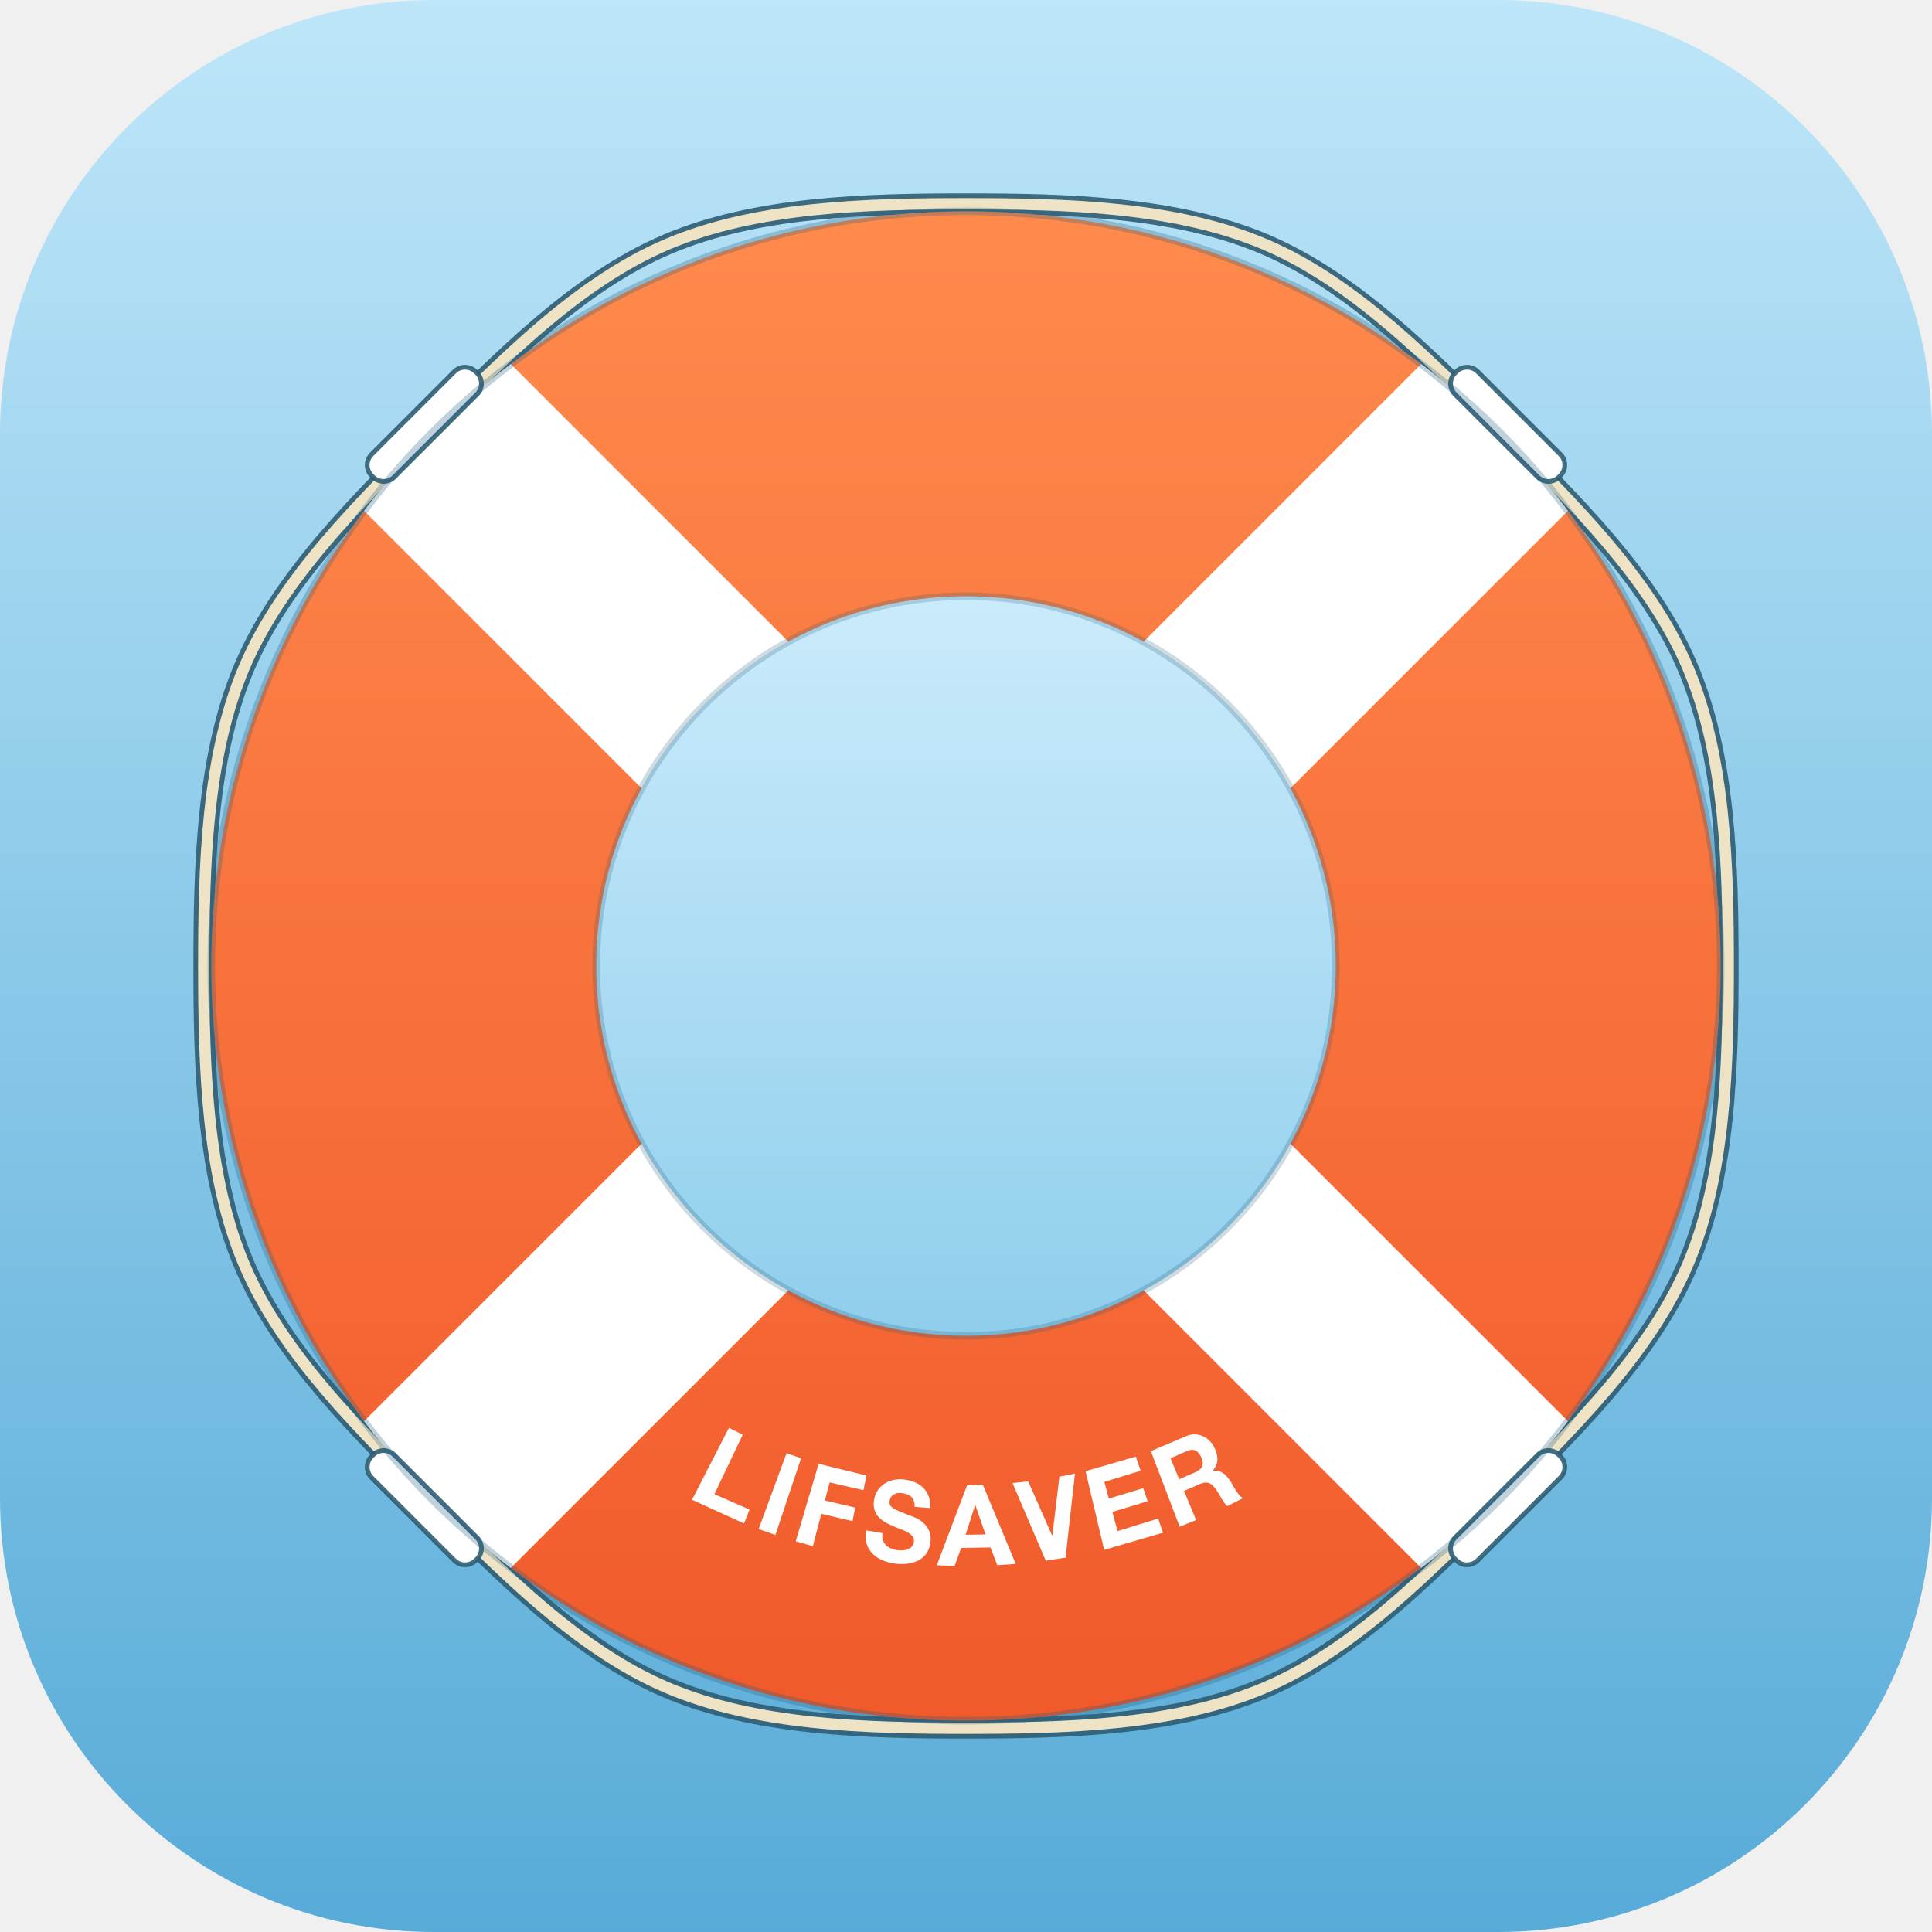
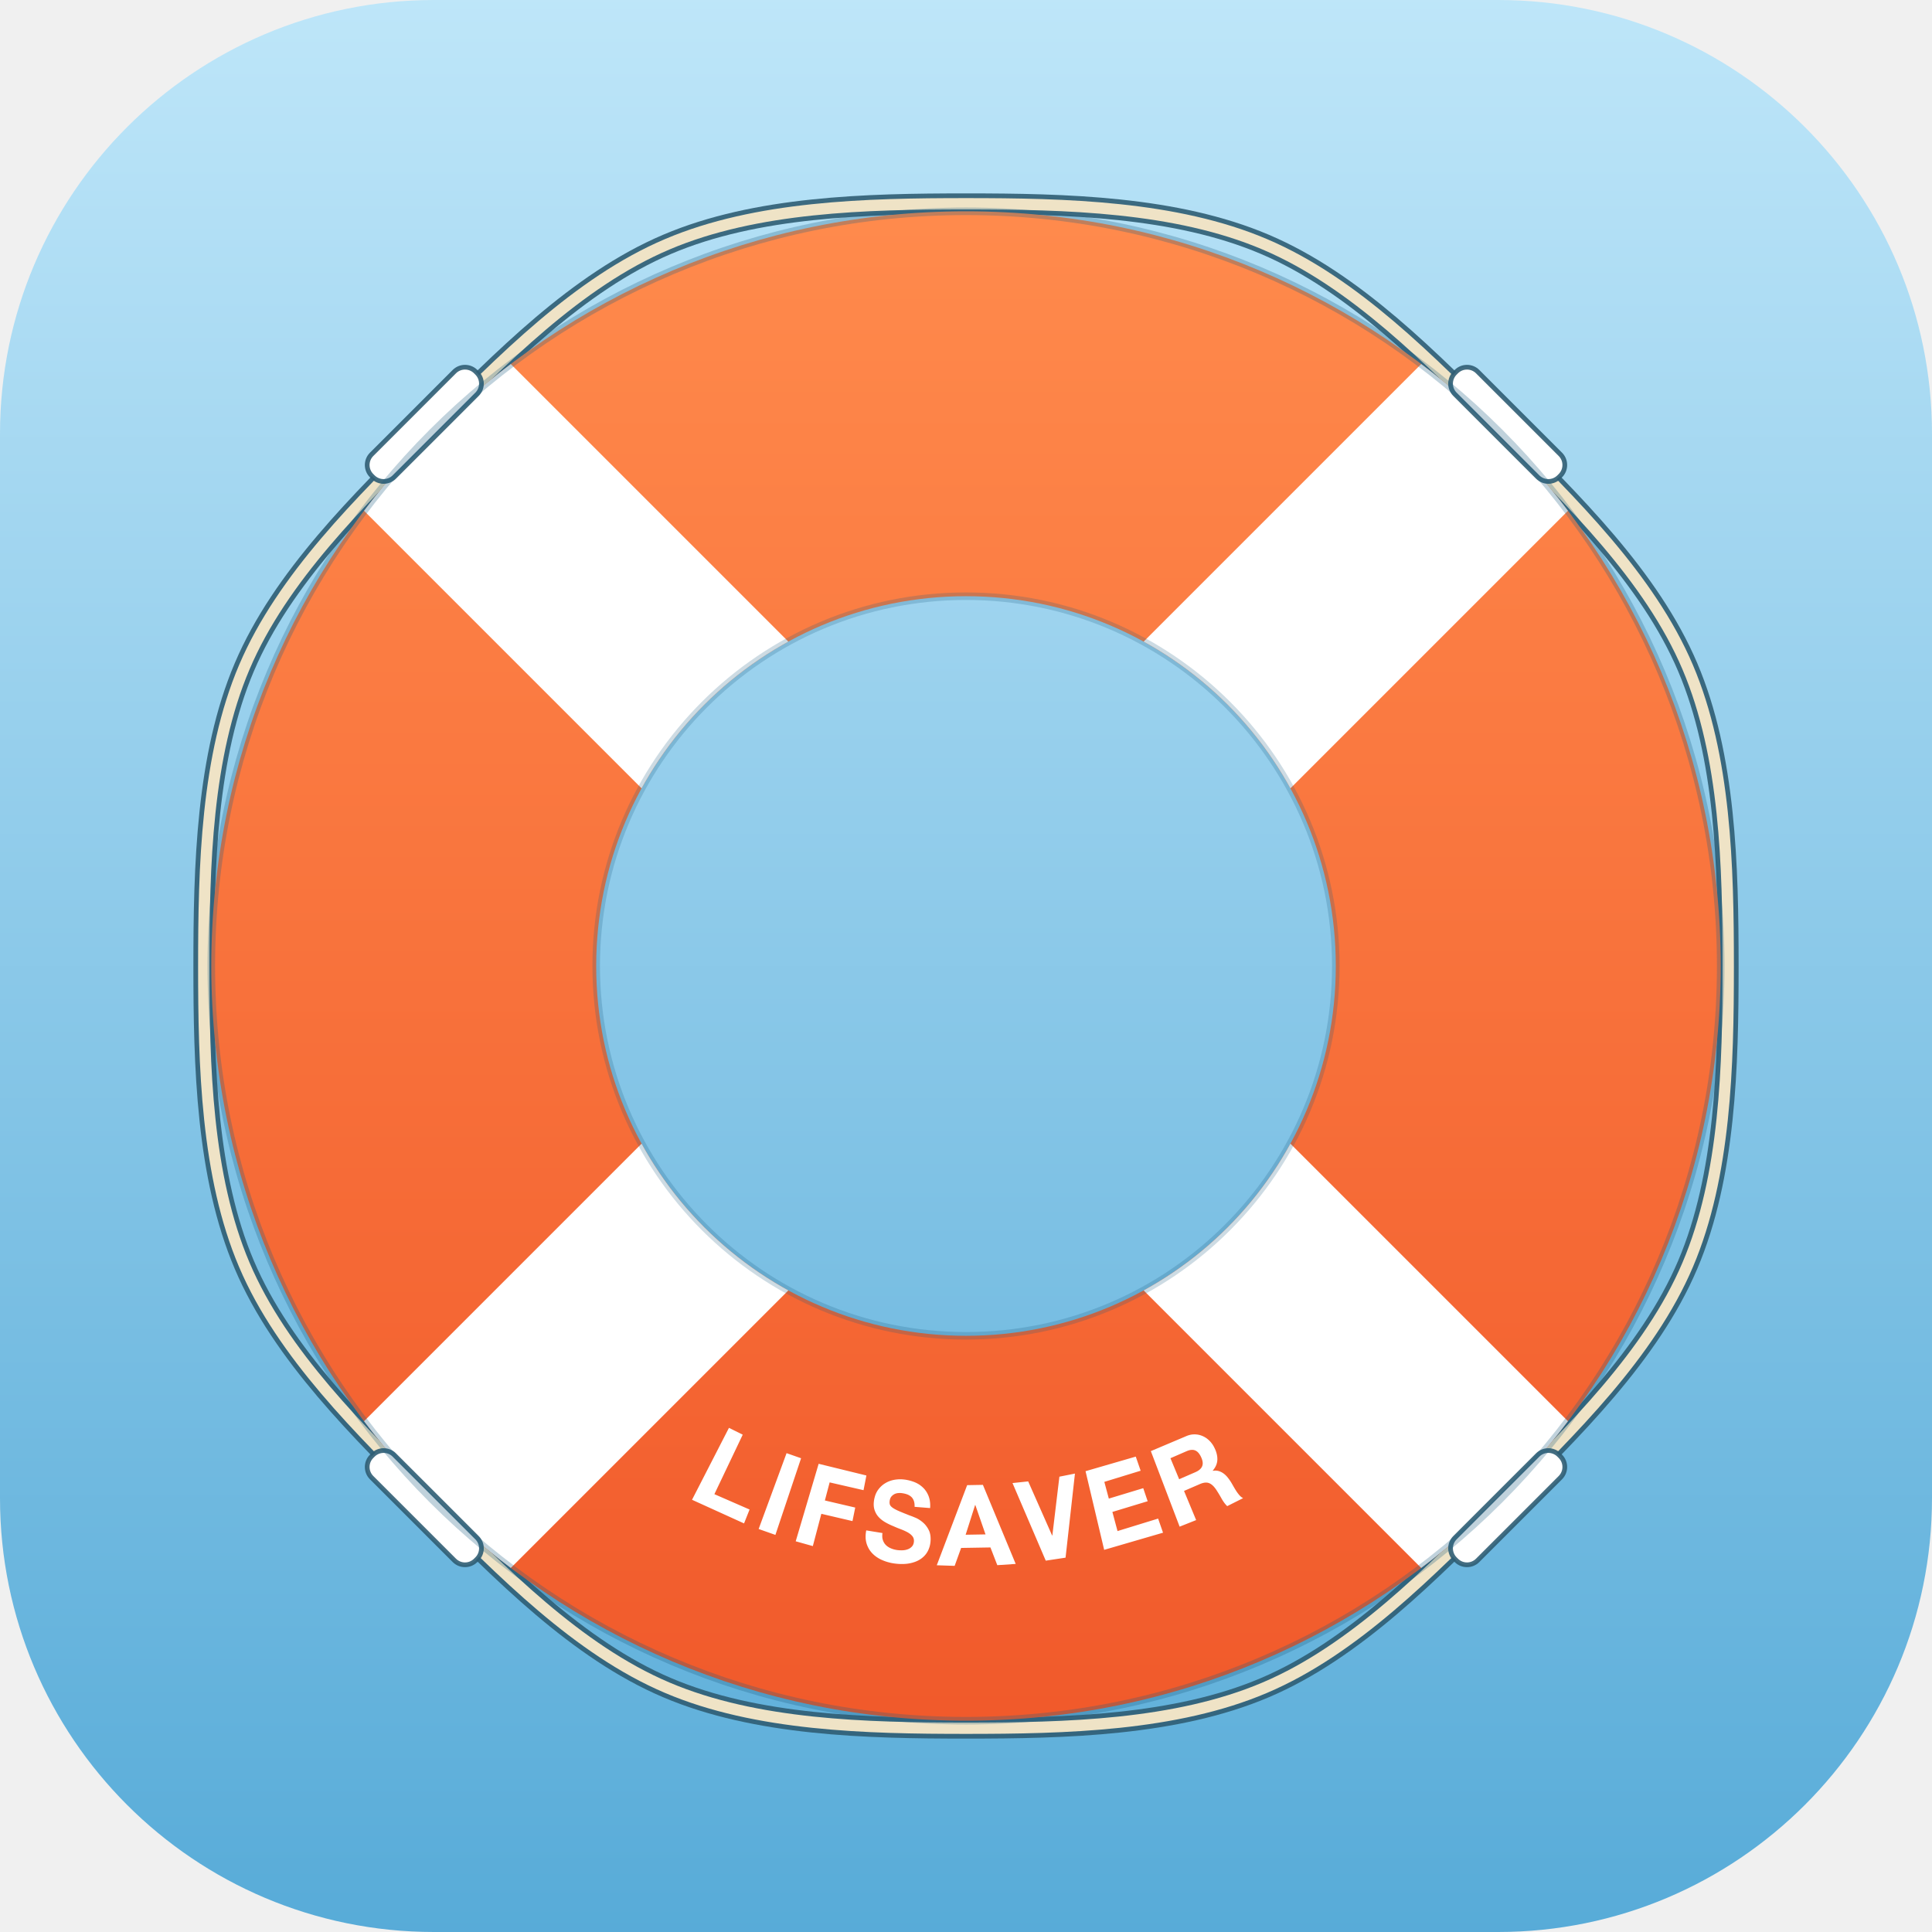
<svg xmlns="http://www.w3.org/2000/svg" viewBox="0 0 1024 1024" width="1024" height="1024">
  <defs>
    <linearGradient id="bg" x1="0" y1="0" x2="0" y2="1">
      <stop offset="0" stop-color="#BEE6F9" />
      <stop offset="1" stop-color="#57ABD8" />
    </linearGradient>
    <linearGradient id="ringFlat" x1="0" y1="0" x2="0" y2="1">
      <stop offset="0" stop-color="#FF8A4C" />
      <stop offset="1" stop-color="#F15A2B" />
    </linearGradient>
    <radialGradient id="ringVol" cx="512" cy="512" r="400.0" gradientUnits="userSpaceOnUse">
      <stop offset="0.490" stop-color="#DA4F1E" />
      <stop offset="0.62" stop-color="#FB7A3E" />
      <stop offset="0.745" stop-color="#FF9A5C" />
      <stop offset="0.88" stop-color="#EF6230" />
      <stop offset="1" stop-color="#D3451A" />
    </radialGradient>
-     <linearGradient id="hole" x1="0" y1="0" x2="0" y2="1">
-       <stop offset="0" stop-color="#CBEBFB" />
-       <stop offset="1" stop-color="#8FCEEC" />
-     </linearGradient>
    <path id="ann" fill-rule="evenodd" clip-rule="evenodd" d="M112.0,512.0 a400.0,400.0 0 1,0 800.0,0 a400.0,400.0 0 1,0 -800.0,0 Z M316.0,512.0 a196.0,196.0 0 1,0 392.0,0 a196.0,196.0 0 1,0 -392.0,0 Z" />
    <clipPath id="clip">
      <use href="#ann" />
    </clipPath>
  </defs>
  <rect width="1024" height="1024" rx="230" fill="url(#bg)" />
-   <circle cx="512" cy="512" r="196.0" fill="url(#hole)" />
  <path d="M795.5,795.5 C758.2,832.9 717.7,874.4 670.4,894.5 C623.2,914.6 564.8,916.0 512.0,916.0 C459.2,916.0 400.8,914.6 353.6,894.5 C306.3,874.4 265.8,832.9 228.5,795.5 C191.1,758.2 149.6,717.7 129.5,670.4 C109.4,623.2 108.0,564.8 108.0,512.0 C108.0,459.2 109.4,400.8 129.5,353.6 C149.6,306.3 191.1,265.8 228.5,228.5 C265.8,191.1 306.3,149.6 353.6,129.5 C400.8,109.4 459.2,108.0 512.0,108.0 C564.8,108.0 623.2,109.4 670.4,129.5 C717.7,149.6 758.2,191.1 795.5,228.5 C832.9,265.8 874.4,306.3 894.5,353.6 C914.6,400.8 916.0,459.2 916.0,512.0 C916.0,564.8 914.6,623.2 894.5,670.4 C874.4,717.7 832.9,758.2 795.5,795.5 Z" fill="none" stroke="#2F5D74" stroke-opacity="0.9" stroke-width="11" stroke-linejoin="round" />
  <path d="M795.5,795.5 C758.2,832.9 717.7,874.4 670.4,894.5 C623.2,914.6 564.8,916.0 512.0,916.0 C459.2,916.0 400.8,914.6 353.6,894.5 C306.3,874.4 265.8,832.9 228.5,795.5 C191.1,758.2 149.6,717.7 129.5,670.4 C109.4,623.2 108.0,564.8 108.0,512.0 C108.0,459.2 109.4,400.8 129.5,353.6 C149.6,306.3 191.1,265.8 228.5,228.5 C265.8,191.1 306.3,149.6 353.6,129.5 C400.8,109.4 459.2,108.0 512.0,108.0 C564.8,108.0 623.2,109.4 670.4,129.5 C717.7,149.6 758.2,191.1 795.5,228.5 C832.9,265.8 874.4,306.3 894.5,353.6 C914.6,400.8 916.0,459.2 916.0,512.0 C916.0,564.8 914.6,623.2 894.5,670.4 C874.4,717.7 832.9,758.2 795.5,795.5 Z" fill="none" stroke="#EFE3C6" stroke-width="6" stroke-linejoin="round" />
  <use href="#ann" fill="url(#ringFlat)" />
  <g clip-path="url(#clip)" fill="#FFFFFF">
    <rect x="112.0" y="457.0" width="800.0" height="110.0" transform="rotate(45 512 512)" />
    <rect x="112.0" y="457.0" width="800.0" height="110.0" transform="rotate(-45 512 512)" />
  </g>
  <rect x="790.6" y="760.1" width="17" height="78" rx="8" transform="rotate(45 799.1 799.1)" fill="#FFFFFF" stroke="#2F5D74" stroke-opacity="0.9" stroke-width="2.5" />
  <rect x="216.4" y="760.1" width="17" height="78" rx="8" transform="rotate(135 224.9 799.1)" fill="#FFFFFF" stroke="#2F5D74" stroke-opacity="0.9" stroke-width="2.5" />
  <rect x="216.4" y="185.9" width="17" height="78" rx="8" transform="rotate(225 224.9 224.9)" fill="#FFFFFF" stroke="#2F5D74" stroke-opacity="0.9" stroke-width="2.5" />
  <rect x="790.6" y="185.9" width="17" height="78" rx="8" transform="rotate(315 799.1 224.9)" fill="#FFFFFF" stroke="#2F5D74" stroke-opacity="0.9" stroke-width="2.5" />
  <circle cx="512" cy="512" r="400.0" fill="none" stroke="#1F5E82" stroke-opacity="0.28" stroke-width="4" />
  <circle cx="512" cy="512" r="196.0" fill="none" stroke="#1F5E82" stroke-opacity="0.22" stroke-width="4" />
  <path fill="#FFFFFF" fill-rule="evenodd" d="M386.36,756.79L366.79,794.91L394.36,807.44L397.29,800.08L378.64,791.94L393.66,760.41L386.36,756.79Z M416.90,770.20L402.10,810.40L410.98,813.53L424.59,772.90L416.90,770.20Z M433.90,775.84L421.74,816.92L430.82,819.46L435.33,802.35L451.83,806.21L453.29,799.04L437.20,795.28L439.73,785.70L457.69,789.82L459.21,782.04L433.90,775.84Z M467.72,812.54L459.12,811.14L458.99,811.91L458.89,812.66L458.82,813.40L458.79,814.12L458.79,814.83L458.82,815.52L458.89,816.19L459.00,816.85L459.14,817.50L459.31,818.12L459.51,818.73L459.74,819.32L460.00,819.90L460.27,820.46L460.58,821.00L460.90,821.52L461.26,822.03L461.64,822.52L462.04,822.99L462.47,823.44L462.92,823.88L463.39,824.30L463.88,824.70L464.40,825.09L464.93,825.45L465.48,825.80L466.05,826.13L466.63,826.44L467.24,826.73L467.87,827.00L468.51,827.26L469.15,827.50L469.81,827.72L470.47,827.92L471.14,828.10L471.81,828.27L472.49,828.42L473.18,828.55L473.88,828.66L474.58,828.75L475.45,828.84L476.29,828.91L477.12,828.95L477.92,828.96L478.71,828.96L479.48,828.92L480.23,828.87L480.96,828.79L481.67,828.68L482.36,828.55L483.03,828.40L483.68,828.23L484.31,828.04L484.92,827.84L485.51,827.61L486.08,827.36L486.62,827.10L487.15,826.81L487.65,826.51L488.13,826.19L488.60,825.85L489.03,825.49L489.45,825.12L489.85,824.74L490.22,824.34L490.57,823.92L490.91,823.48L491.21,823.04L491.50,822.57L491.77,822.09L492.01,821.60L492.23,821.09L492.43,820.57L492.61,820.05L492.77,819.52L492.90,818.97L493.01,818.42L493.10,817.86L493.17,817.28L493.22,816.70L493.25,816.00L493.24,815.32L493.21,814.66L493.15,814.02L493.06,813.41L492.93,812.83L492.78,812.26L492.60,811.72L492.38,811.21L492.14,810.72L491.88,810.24L491.61,809.79L491.32,809.35L491.02,808.94L490.72,808.53L490.40,808.15L490.07,807.78L489.73,807.44L489.37,807.11L489.01,806.79L488.64,806.49L488.27,806.21L487.91,805.94L487.53,805.68L487.16,805.44L486.79,805.21L486.42,805.00L486.04,804.80L485.66,804.62L485.28,804.45L484.91,804.30L484.56,804.15L484.22,804.01L483.90,803.88L483.59,803.76L483.31,803.65L483.03,803.55L482.78,803.45L482.54,803.36L482.31,803.29L481.61,803.02L480.94,802.75L480.30,802.49L479.68,802.25L479.09,802.01L478.53,801.78L477.99,801.56L477.49,801.35L477.01,801.15L476.56,800.96L476.13,800.77L475.73,800.59L475.34,800.40L474.97,800.22L474.63,800.04L474.30,799.87L473.99,799.69L473.70,799.52L473.44,799.35L473.19,799.19L472.96,799.02L472.75,798.86L472.56,798.69L472.38,798.53L472.22,798.36L472.08,798.19L471.95,798.03L471.85,797.86L471.75,797.69L471.68,797.53L471.62,797.36L471.58,797.18L471.54,796.99L471.51,796.79L471.49,796.59L471.48,796.38L471.49,796.15L471.50,795.93L471.52,795.69L471.55,795.44L471.59,795.17L471.65,794.92L471.71,794.67L471.78,794.44L471.86,794.22L471.95,794.01L472.05,793.81L472.15,793.62L472.27,793.44L472.39,793.27L472.53,793.11L472.67,792.96L472.81,792.81L472.96,792.67L473.12,792.54L473.27,792.41L473.44,792.29L473.60,792.18L473.78,792.07L473.95,791.97L474.13,791.88L474.32,791.79L474.51,791.71L474.70,791.64L474.89,791.58L475.08,791.52L475.28,791.48L475.48,791.44L475.68,791.40L475.89,791.38L476.10,791.36L476.30,791.34L476.51,791.33L476.71,791.32L476.92,791.32L477.12,791.32L477.32,791.33L477.52,791.34L477.72,791.36L477.93,791.38L478.23,791.42L478.52,791.47L478.82,791.52L479.10,791.57L479.38,791.64L479.66,791.70L479.93,791.77L480.19,791.85L480.45,791.93L480.71,792.02L480.96,792.11L481.20,792.21L481.43,792.32L481.66,792.43L481.89,792.56L482.10,792.69L482.31,792.82L482.51,792.97L482.71,793.12L482.90,793.28L483.08,793.45L483.26,793.63L483.42,793.82L483.58,794.02L483.72,794.22L483.86,794.44L483.99,794.67L484.11,794.91L484.22,795.16L484.33,795.42L484.42,795.68L484.50,795.96L484.57,796.26L484.63,796.56L484.68,796.88L484.71,797.21L484.74,797.55L484.75,797.90L484.76,798.27L484.75,798.65L492.98,799.31L493.02,798.58L493.03,797.87L493.01,797.17L492.97,796.50L492.89,795.85L492.80,795.22L492.67,794.61L492.52,794.03L492.35,793.46L492.15,792.91L491.93,792.38L491.69,791.87L491.43,791.37L491.16,790.89L490.86,790.43L490.55,789.99L490.23,789.56L489.88,789.15L489.52,788.76L489.13,788.38L488.74,788.02L488.33,787.68L487.91,787.35L487.48,787.04L487.04,786.74L486.58,786.47L486.11,786.21L485.62,785.96L485.12,785.73L484.61,785.52L484.10,785.33L483.57,785.15L483.04,784.98L482.51,784.82L481.97,784.68L481.42,784.55L480.87,784.44L480.31,784.33L479.74,784.24L479.17,784.17L478.68,784.12L478.18,784.08L477.68,784.05L477.18,784.05L476.68,784.05L476.17,784.07L475.67,784.11L475.16,784.16L474.65,784.22L474.14,784.30L473.63,784.40L473.12,784.51L472.63,784.64L472.14,784.78L471.66,784.95L471.18,785.13L470.72,785.33L470.26,785.54L469.80,785.78L469.36,786.03L468.92,786.30L468.49,786.58L468.08,786.88L467.68,787.20L467.28,787.54L466.90,787.90L466.54,788.27L466.18,788.66L465.83,789.08L465.50,789.51L465.18,789.95L464.89,790.42L464.62,790.91L464.36,791.42L464.13,791.95L463.92,792.51L463.74,793.08L463.57,793.68L463.42,794.29L463.30,794.93L463.21,795.51L463.15,796.07L463.10,796.62L463.08,797.15L463.09,797.67L463.11,798.18L463.16,798.67L463.24,799.15L463.33,799.61L463.45,800.06L463.59,800.50L463.75,800.92L463.92,801.33L464.11,801.73L464.31,802.12L464.52,802.50L464.76,802.86L465.00,803.22L465.27,803.56L465.55,803.89L465.84,804.21L466.15,804.52L466.46,804.82L466.79,805.12L467.13,805.40L467.48,805.68L467.84,805.94L468.21,806.20L468.59,806.45L468.98,806.69L469.38,806.92L469.79,807.15L470.19,807.37L470.60,807.58L471.01,807.79L471.43,807.99L471.85,808.19L472.27,808.38L472.70,808.57L473.13,808.75L473.55,808.93L473.97,809.11L474.39,809.30L474.80,809.47L475.22,809.65L475.64,809.82L476.06,809.99L476.48,810.15L476.89,810.32L477.31,810.47L477.72,810.63L478.12,810.79L478.51,810.95L478.90,811.11L479.27,811.28L479.64,811.45L480.00,811.62L480.34,811.79L480.68,811.96L481.01,812.14L481.33,812.32L481.63,812.51L481.92,812.70L482.20,812.90L482.46,813.10L482.72,813.31L482.95,813.53L483.18,813.75L483.39,813.98L483.58,814.21L483.76,814.45L483.92,814.70L484.06,814.97L484.17,815.24L484.26,815.52L484.33,815.82L484.38,816.13L484.40,816.44L484.41,816.77L484.39,817.11L484.35,817.43L484.30,817.73L484.23,818.02L484.15,818.30L484.05,818.57L483.94,818.82L483.81,819.06L483.66,819.29L483.50,819.50L483.33,819.70L483.14,819.89L482.95,820.07L482.75,820.24L482.55,820.40L482.33,820.55L482.11,820.69L481.88,820.82L481.64,820.94L481.39,821.05L481.14,821.15L480.88,821.24L480.62,821.32L480.36,821.40L480.09,821.46L479.82,821.52L479.55,821.57L479.27,821.61L478.99,821.64L478.71,821.67L478.42,821.69L478.14,821.69L477.86,821.70L477.59,821.70L477.32,821.69L477.05,821.69L476.79,821.68L476.53,821.66L476.28,821.64L476.03,821.62L475.78,821.59L475.42,821.55L475.07,821.49L474.71,821.42L474.36,821.35L474.01,821.27L473.67,821.17L473.33,821.07L472.99,820.96L472.66,820.84L472.33,820.71L472.01,820.57L471.70,820.43L471.40,820.27L471.11,820.11L470.83,819.94L470.56,819.76L470.30,819.57L470.05,819.38L469.81,819.17L469.58,818.96L469.36,818.73L469.16,818.50L468.96,818.25L468.78,818.00L468.61,817.73L468.45,817.46L468.31,817.18L468.17,816.88L468.05,816.58L467.94,816.26L467.84,815.94L467.76,815.60L467.69,815.26L467.65,814.90L467.62,814.54L467.61,814.16L467.61,813.77L467.63,813.37L467.67,812.96L467.72,812.54Z M511.81,813.44L516.83,797.68L516.94,797.68L522.34,813.26L511.81,813.44Z M512.61,787.16L496.51,829.62L505.98,829.94L509.42,820.44L524.95,820.18L528.59,829.57L538.34,828.91L520.96,787.01L512.61,787.16Z M564.77,825.59L569.74,781.03L561.50,782.67L557.77,813.83L557.65,813.85L544.96,785.17L536.65,786.05L554.27,827.18L564.77,825.59Z M575.36,779.76L585.23,821.45L616.43,812.36L613.83,804.88L592.31,811.50L589.59,801.36L608.29,795.68L605.94,788.76L587.70,794.29L585.32,785.42L604.57,779.51L601.98,772.03L575.36,779.76Z M624.98,784.02L620.36,772.88L628.76,769.23L629.28,769.01L629.78,768.82L630.27,768.67L630.74,768.56L631.20,768.49L631.64,768.46L632.07,768.46L632.49,768.49L632.89,768.57L633.27,768.68L633.65,768.84L634.02,769.03L634.37,769.27L634.72,769.55L635.05,769.87L635.37,770.24L635.68,770.65L635.98,771.11L636.27,771.61L636.54,772.15L636.80,772.72L637.02,773.28L637.19,773.81L637.32,774.33L637.41,774.82L637.46,775.30L637.46,775.76L637.42,776.20L637.34,776.62L637.21,777.02L637.05,777.40L636.84,777.77L636.60,778.12L636.31,778.46L635.98,778.79L635.61,779.10L635.21,779.40L634.76,779.68L634.27,779.95L633.74,780.21L624.98,784.02Z M609.97,769.12L625.23,809.16L633.98,805.68L627.56,790.22L635.75,786.68L636.35,786.42L636.93,786.21L637.48,786.04L638.02,785.92L638.53,785.83L639.03,785.80L639.50,785.80L639.95,785.85L640.39,785.94L640.80,786.07L641.20,786.25L641.60,786.46L641.99,786.72L642.38,787.01L642.77,787.35L643.16,787.73L643.54,788.15L643.92,788.62L644.30,789.12L644.68,789.66L644.96,790.10L645.24,790.55L645.53,791.00L645.81,791.45L646.09,791.92L646.37,792.38L646.65,792.86L646.93,793.34L647.20,793.82L647.48,794.32L647.76,794.80L648.04,795.26L648.33,795.70L648.62,796.13L648.91,796.53L649.21,796.92L649.52,797.29L649.82,797.64L650.14,797.97L650.45,798.28L658.87,794.05L658.67,793.95L658.47,793.83L658.28,793.71L658.08,793.58L657.89,793.43L657.71,793.28L657.52,793.12L657.34,792.94L657.16,792.76L656.98,792.57L656.81,792.36L656.63,792.16L656.46,791.95L656.29,791.73L656.12,791.51L655.95,791.29L655.79,791.06L655.62,790.83L655.46,790.60L655.30,790.36L655.15,790.11L654.99,789.87L654.84,789.63L654.69,789.39L654.55,789.15L654.40,788.91L654.26,788.67L654.12,788.43L653.98,788.19L653.84,787.95L653.70,787.71L653.57,787.48L653.44,787.25L653.32,787.03L653.19,786.82L653.07,786.62L652.96,786.42L652.85,786.23L652.74,786.04L652.63,785.86L652.46,785.58L652.29,785.31L652.11,785.03L651.93,784.76L651.75,784.49L651.56,784.23L651.37,783.96L651.17,783.70L650.97,783.44L650.77,783.18L650.56,782.93L650.35,782.68L650.14,782.44L649.92,782.21L649.70,781.98L649.47,781.77L649.24,781.56L649.01,781.36L648.77,781.17L648.53,780.99L648.28,780.81L648.03,780.65L647.78,780.49L647.52,780.35L647.26,780.21L647.00,780.09L646.73,779.97L646.46,779.87L646.19,779.77L645.91,779.69L645.62,779.61L645.33,779.55L645.04,779.50L644.74,779.47L644.44,779.45L644.13,779.45L643.81,779.46L643.49,779.48L643.17,779.52L642.84,779.57L642.78,779.46L643.24,778.90L643.64,778.33L644.00,777.76L644.32,777.18L644.59,776.59L644.81,776.00L644.98,775.40L645.11,774.79L645.19,774.18L645.23,773.56L645.22,772.93L645.18,772.29L645.10,771.66L644.98,771.01L644.83,770.37L644.64,769.72L644.42,769.06L644.16,768.40L643.86,767.74L643.53,767.07L643.30,766.63L643.06,766.21L642.81,765.81L642.54,765.42L642.27,765.04L641.98,764.67L641.69,764.32L641.38,763.98L641.07,763.65L640.74,763.34L640.40,763.04L640.06,762.75L639.72,762.48L639.36,762.22L639.00,761.98L638.62,761.76L638.24,761.54L637.86,761.35L637.46,761.17L637.06,761.00L636.66,760.85L636.25,760.71L635.83,760.59L635.41,760.49L634.99,760.41L634.57,760.34L634.14,760.30L633.71,760.26L633.27,760.25L632.83,760.25L632.39,760.27L631.95,760.30L631.50,760.36L631.06,760.44L630.62,760.54L630.17,760.66L629.72,760.80L629.27,760.96L628.82,761.14L628.37,761.34L609.97,769.12Z" />
</svg>
